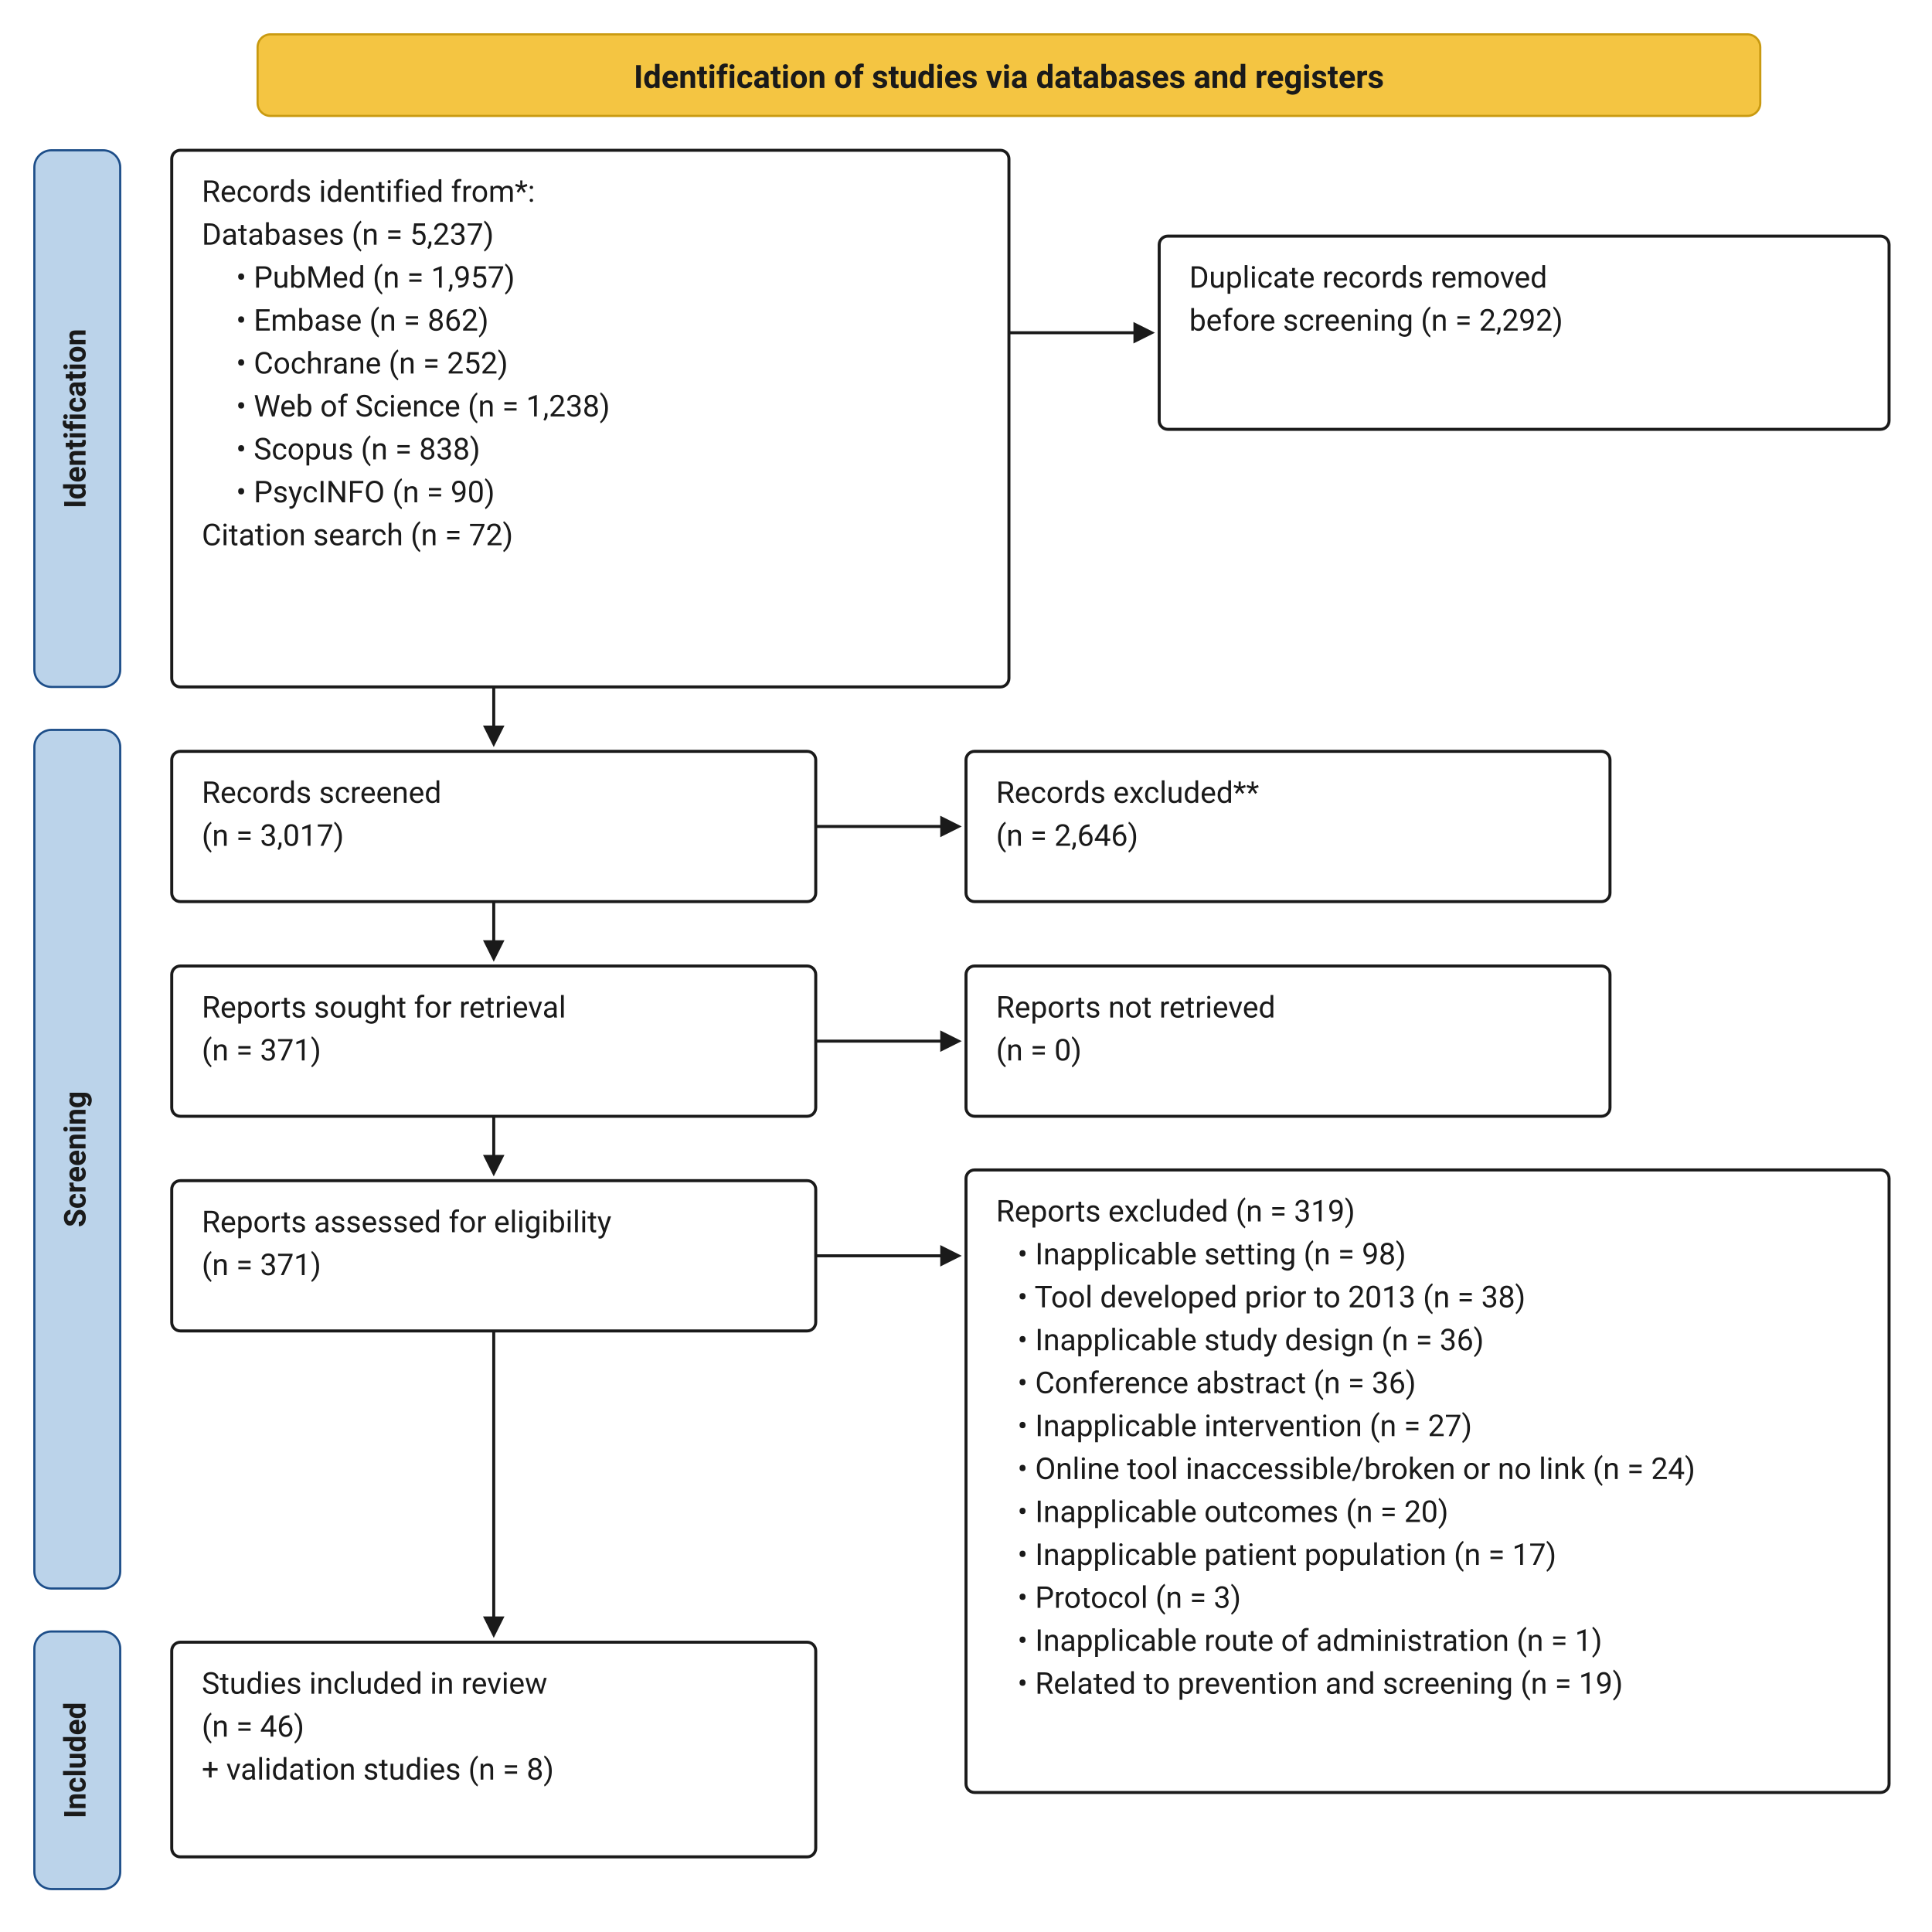
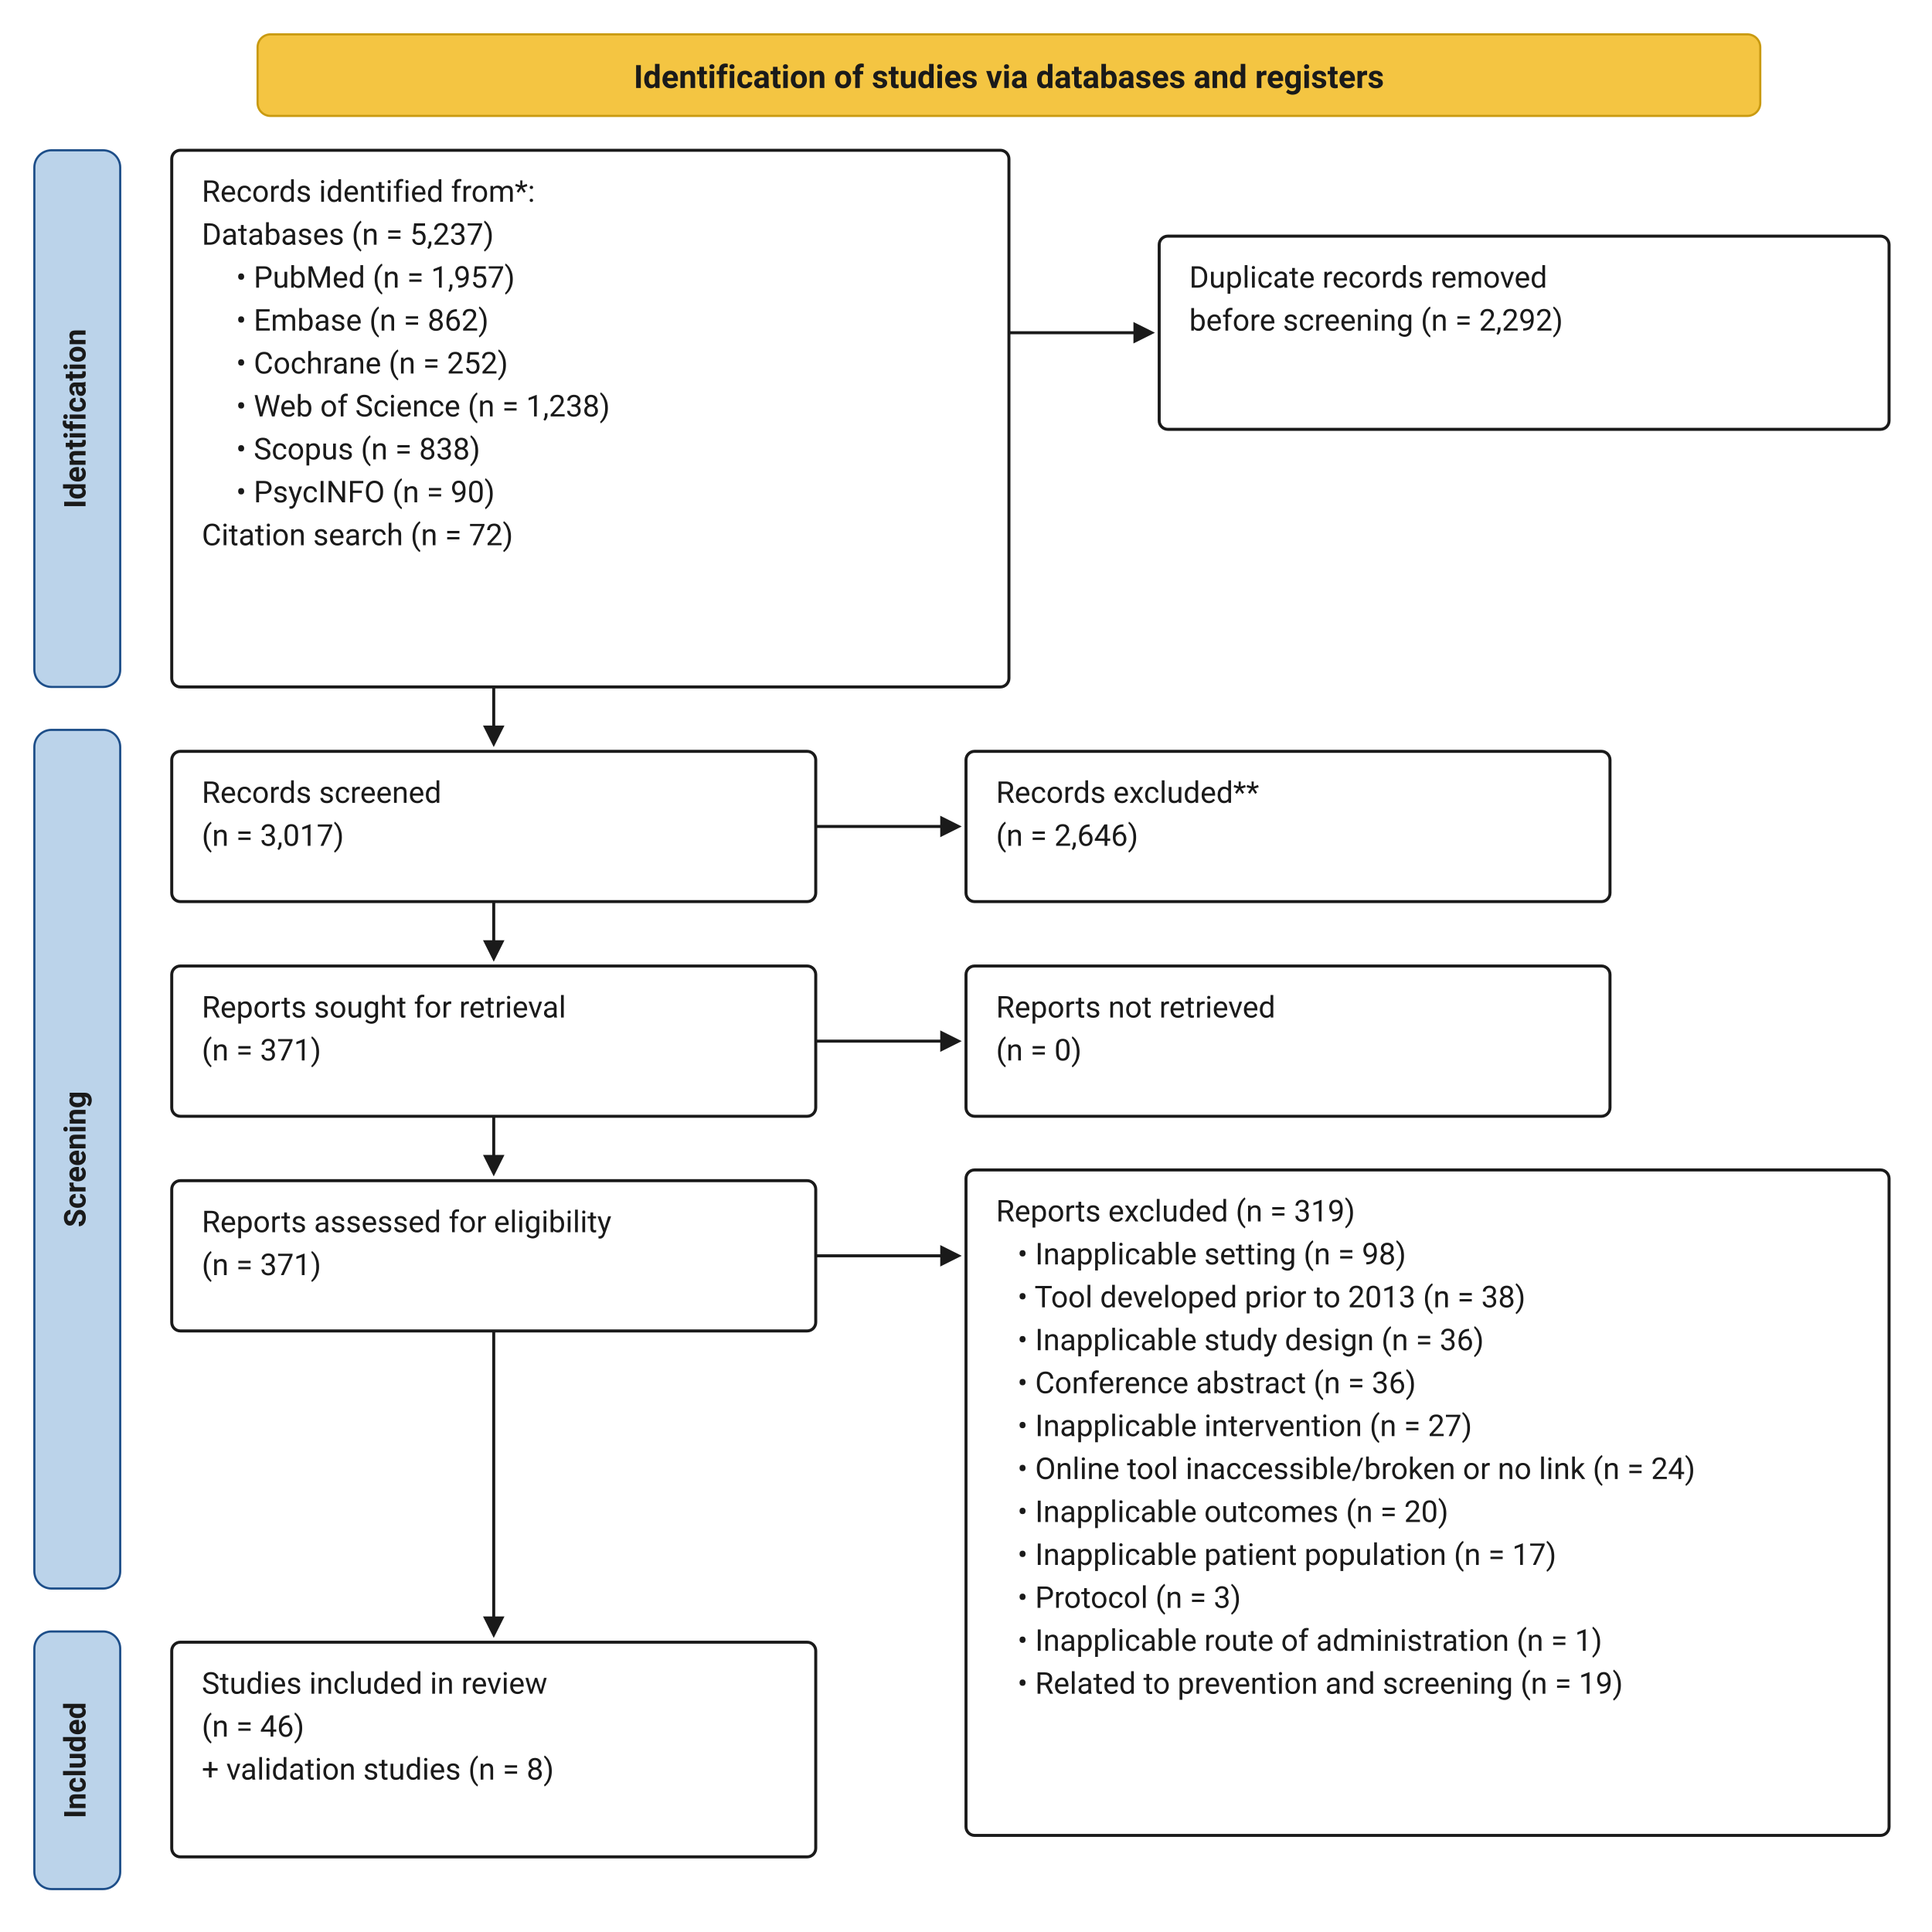
<svg xmlns="http://www.w3.org/2000/svg" viewBox="0 0 900 900" width="900" height="900" role="img" aria-labelledby="t d" font-family="system-ui, -apple-system, 'Segoe UI', Roboto, Helvetica, Arial, sans-serif">
  <rect width="900" height="900" fill="#FFFFFF" />
  <rect x="120" y="16" width="700" height="38" rx="6" fill="#F4C542" stroke="#C99A10" />
  <text x="470" y="41" font-size="15" fill="#1A1A1A" text-anchor="middle" font-weight="600">Identification of studies via databases and registers</text>
  <rect x="16" y="70" width="40" height="250" rx="8" fill="#BBD3EA" stroke="#1D4E89" />
  <text x="36" y="195.0" font-size="14" fill="#1A1A1A" text-anchor="middle" font-weight="600" transform="rotate(-90 36 195.0)" dominant-baseline="middle">Identification</text>
  <rect x="16" y="340" width="40" height="400" rx="8" fill="#BBD3EA" stroke="#1D4E89" />
  <text x="36" y="540.0" font-size="14" fill="#1A1A1A" text-anchor="middle" font-weight="600" transform="rotate(-90 36 540.0)" dominant-baseline="middle">Screening</text>
  <rect x="16" y="760" width="40" height="120" rx="8" fill="#BBD3EA" stroke="#1D4E89" />
  <text x="36" y="820.0" font-size="14" fill="#1A1A1A" text-anchor="middle" font-weight="600" transform="rotate(-90 36 820.0)" dominant-baseline="middle">Included</text>
  <rect x="80" y="70" width="390" height="250" fill="#FFFFFF" stroke="#1A1A1A" stroke-width="1.4" rx="4" />
  <text x="94" y="94" font-size="14" fill="#1A1A1A" text-anchor="start" font-weight="400">Records identified from*:</text>
  <text x="94" y="114" font-size="14" fill="#1A1A1A" text-anchor="start" font-weight="400">Databases (n = 5,237)</text>
  <text x="110" y="134" font-size="14" fill="#1A1A1A" text-anchor="start" font-weight="400">• PubMed (n = 1,957)</text>
  <text x="110" y="154" font-size="14" fill="#1A1A1A" text-anchor="start" font-weight="400">• Embase (n = 862)</text>
  <text x="110" y="174" font-size="14" fill="#1A1A1A" text-anchor="start" font-weight="400">• Cochrane (n = 252)</text>
  <text x="110" y="194" font-size="14" fill="#1A1A1A" text-anchor="start" font-weight="400">• Web of Science (n = 1,238)</text>
  <text x="110" y="214" font-size="14" fill="#1A1A1A" text-anchor="start" font-weight="400">• Scopus (n = 838)</text>
  <text x="110" y="234" font-size="14" fill="#1A1A1A" text-anchor="start" font-weight="400">• PsycINFO (n = 90)</text>
  <text x="94" y="254" font-size="14" fill="#1A1A1A" text-anchor="start" font-weight="400">Citation search (n = 72)</text>
  <rect x="540" y="110" width="340" height="90" fill="#FFFFFF" stroke="#1A1A1A" stroke-width="1.4" rx="4" />
  <text x="554" y="134" font-size="14" fill="#1A1A1A" text-anchor="start" font-weight="400">Duplicate records removed</text>
  <text x="554" y="154" font-size="14" fill="#1A1A1A" text-anchor="start" font-weight="400">before screening (n = 2,292)</text>
  <line x1="470" y1="155" x2="529" y2="155" stroke="#1A1A1A" stroke-width="1.4" />
  <path d="M538,155 L528,150 L528,160 Z" fill="#1A1A1A" />
  <rect x="80" y="350" width="300" height="70" fill="#FFFFFF" stroke="#1A1A1A" stroke-width="1.4" rx="4" />
  <text x="94" y="374" font-size="14" fill="#1A1A1A" text-anchor="start" font-weight="400">Records screened</text>
  <text x="94" y="394" font-size="14" fill="#1A1A1A" text-anchor="start" font-weight="400">(n = 3,017)</text>
  <line x1="230" y1="320" x2="230" y2="339" stroke="#1A1A1A" stroke-width="1.4" />
  <path d="M230,348 L225,338 L235,338 Z" fill="#1A1A1A" />
  <rect x="450" y="350" width="300" height="70" fill="#FFFFFF" stroke="#1A1A1A" stroke-width="1.4" rx="4" />
  <text x="464" y="374" font-size="14" fill="#1A1A1A" text-anchor="start" font-weight="400">Records excluded**</text>
  <text x="464" y="394" font-size="14" fill="#1A1A1A" text-anchor="start" font-weight="400">(n = 2,646)</text>
  <line x1="380" y1="385" x2="439" y2="385" stroke="#1A1A1A" stroke-width="1.4" />
  <path d="M448,385 L438,380 L438,390 Z" fill="#1A1A1A" />
  <rect x="80" y="450" width="300" height="70" fill="#FFFFFF" stroke="#1A1A1A" stroke-width="1.4" rx="4" />
  <text x="94" y="474" font-size="14" fill="#1A1A1A" text-anchor="start" font-weight="400">Reports sought for retrieval</text>
  <text x="94" y="494" font-size="14" fill="#1A1A1A" text-anchor="start" font-weight="400">(n = 371)</text>
  <line x1="230" y1="420" x2="230" y2="439" stroke="#1A1A1A" stroke-width="1.4" />
  <path d="M230,448 L225,438 L235,438 Z" fill="#1A1A1A" />
  <rect x="450" y="450" width="300" height="70" fill="#FFFFFF" stroke="#1A1A1A" stroke-width="1.4" rx="4" />
  <text x="464" y="474" font-size="14" fill="#1A1A1A" text-anchor="start" font-weight="400">Reports not retrieved</text>
  <text x="464" y="494" font-size="14" fill="#1A1A1A" text-anchor="start" font-weight="400">(n = 0)</text>
  <line x1="380" y1="485" x2="439" y2="485" stroke="#1A1A1A" stroke-width="1.4" />
  <path d="M448,485 L438,480 L438,490 Z" fill="#1A1A1A" />
  <rect x="80" y="550" width="300" height="70" fill="#FFFFFF" stroke="#1A1A1A" stroke-width="1.4" rx="4" />
  <text x="94" y="574" font-size="14" fill="#1A1A1A" text-anchor="start" font-weight="400">Reports assessed for eligibility</text>
  <text x="94" y="594" font-size="14" fill="#1A1A1A" text-anchor="start" font-weight="400">(n = 371)</text>
  <line x1="230" y1="520" x2="230" y2="539" stroke="#1A1A1A" stroke-width="1.4" />
  <path d="M230,548 L225,538 L235,538 Z" fill="#1A1A1A" />
-   <rect x="450" y="545" width="430" height="290" fill="#FFFFFF" stroke="#1A1A1A" stroke-width="1.4" rx="4" />
+   <rect x="450" y="545" width="430" height="310" fill="#FFFFFF" stroke="#1A1A1A" stroke-width="1.4" rx="4" />
  <text x="464" y="569" font-size="14" fill="#1A1A1A" text-anchor="start" font-weight="400">Reports excluded (n = 319)</text>
  <text x="474" y="589" font-size="14" fill="#1A1A1A" text-anchor="start" font-weight="400">• Inapplicable setting (n = 98)</text>
  <text x="474" y="609" font-size="14" fill="#1A1A1A" text-anchor="start" font-weight="400">• Tool developed prior to 2013 (n = 38)</text>
  <text x="474" y="629" font-size="14" fill="#1A1A1A" text-anchor="start" font-weight="400">• Inapplicable study design (n = 36)</text>
  <text x="474" y="649" font-size="14" fill="#1A1A1A" text-anchor="start" font-weight="400">• Conference abstract (n = 36)</text>
  <text x="474" y="669" font-size="14" fill="#1A1A1A" text-anchor="start" font-weight="400">• Inapplicable intervention (n = 27)</text>
  <text x="474" y="689" font-size="14" fill="#1A1A1A" text-anchor="start" font-weight="400">• Online tool inaccessible/broken or no link (n = 24)</text>
  <text x="474" y="709" font-size="14" fill="#1A1A1A" text-anchor="start" font-weight="400">• Inapplicable outcomes (n = 20)</text>
  <text x="474" y="729" font-size="14" fill="#1A1A1A" text-anchor="start" font-weight="400">• Inapplicable patient population (n = 17)</text>
  <text x="474" y="749" font-size="14" fill="#1A1A1A" text-anchor="start" font-weight="400">• Protocol (n = 3)</text>
  <text x="474" y="769" font-size="14" fill="#1A1A1A" text-anchor="start" font-weight="400">• Inapplicable route of administration (n = 1)</text>
  <text x="474" y="789" font-size="14" fill="#1A1A1A" text-anchor="start" font-weight="400">• Related to prevention and screening (n = 19)</text>
  <line x1="380" y1="585" x2="439" y2="585" stroke="#1A1A1A" stroke-width="1.4" />
  <path d="M448,585 L438,580 L438,590 Z" fill="#1A1A1A" />
  <rect x="80" y="765" width="300" height="100" fill="#FFFFFF" stroke="#1A1A1A" stroke-width="1.4" rx="4" />
  <text x="94" y="789" font-size="14" fill="#1A1A1A" text-anchor="start" font-weight="400">Studies included in review</text>
  <text x="94" y="809" font-size="14" fill="#1A1A1A" text-anchor="start" font-weight="400">(n = 46)</text>
  <text x="94" y="829" font-size="14" fill="#1A1A1A" text-anchor="start" font-weight="400">+ validation studies (n = 8)</text>
  <line x1="230" y1="620" x2="230" y2="754" stroke="#1A1A1A" stroke-width="1.4" />
  <path d="M230,763 L225,753 L235,753 Z" fill="#1A1A1A" />
</svg>
